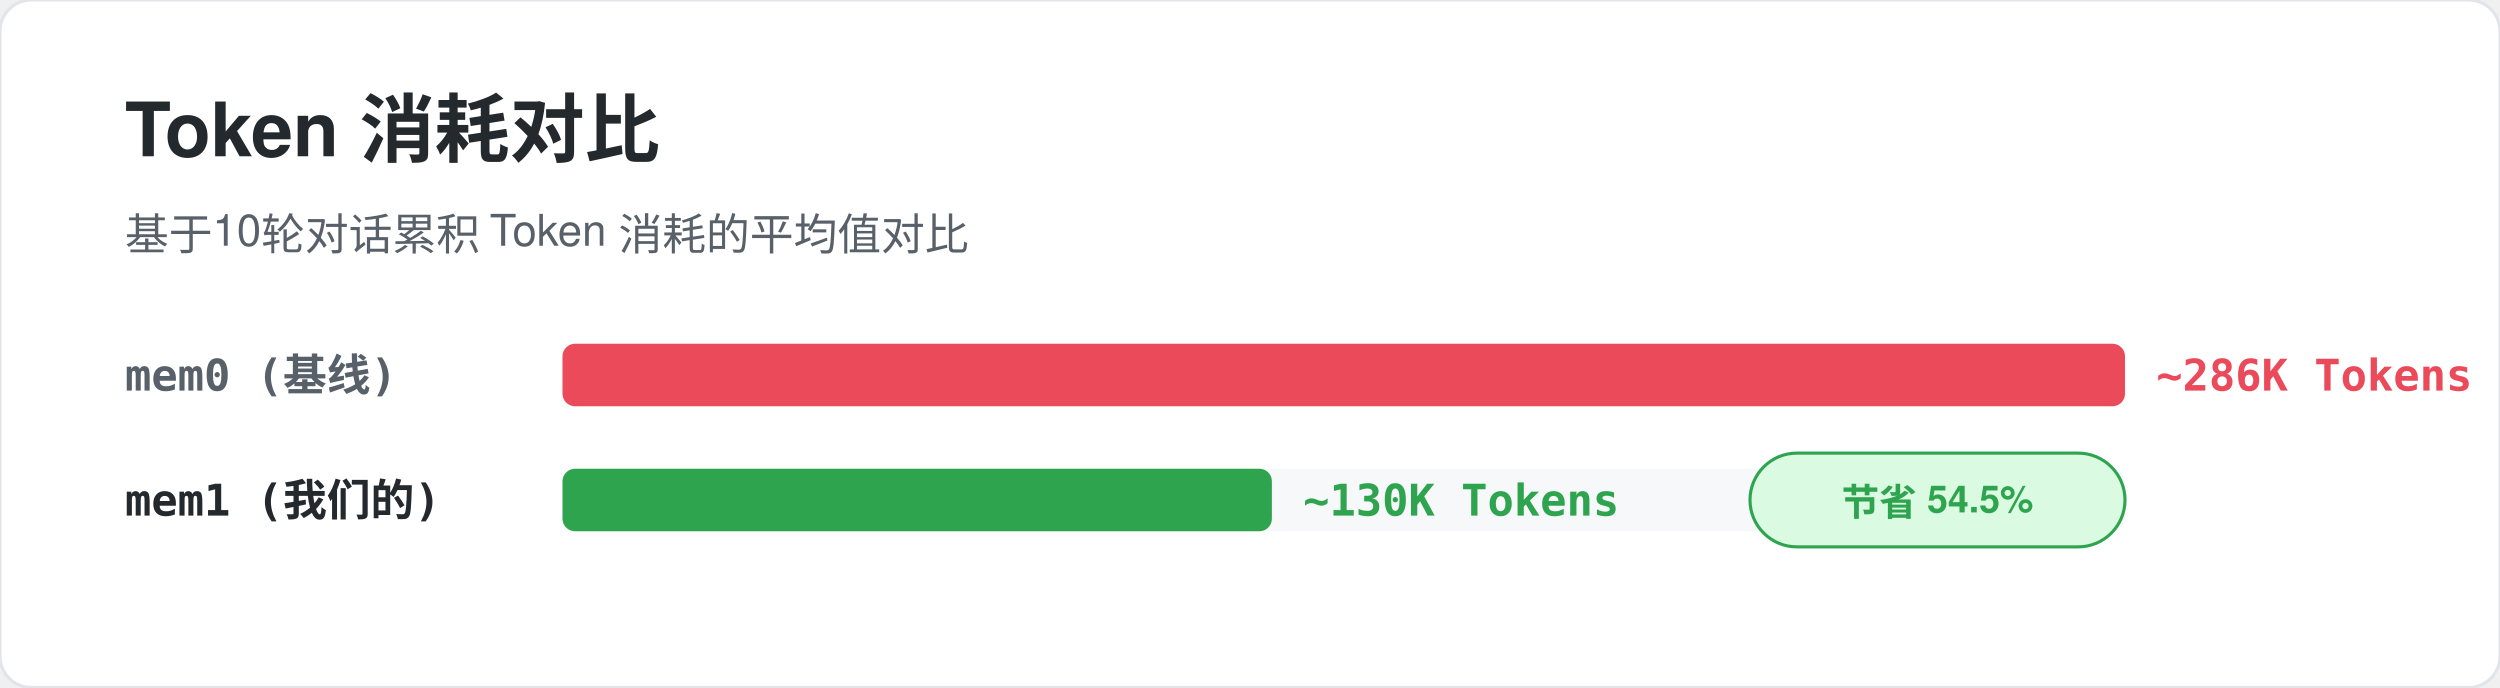
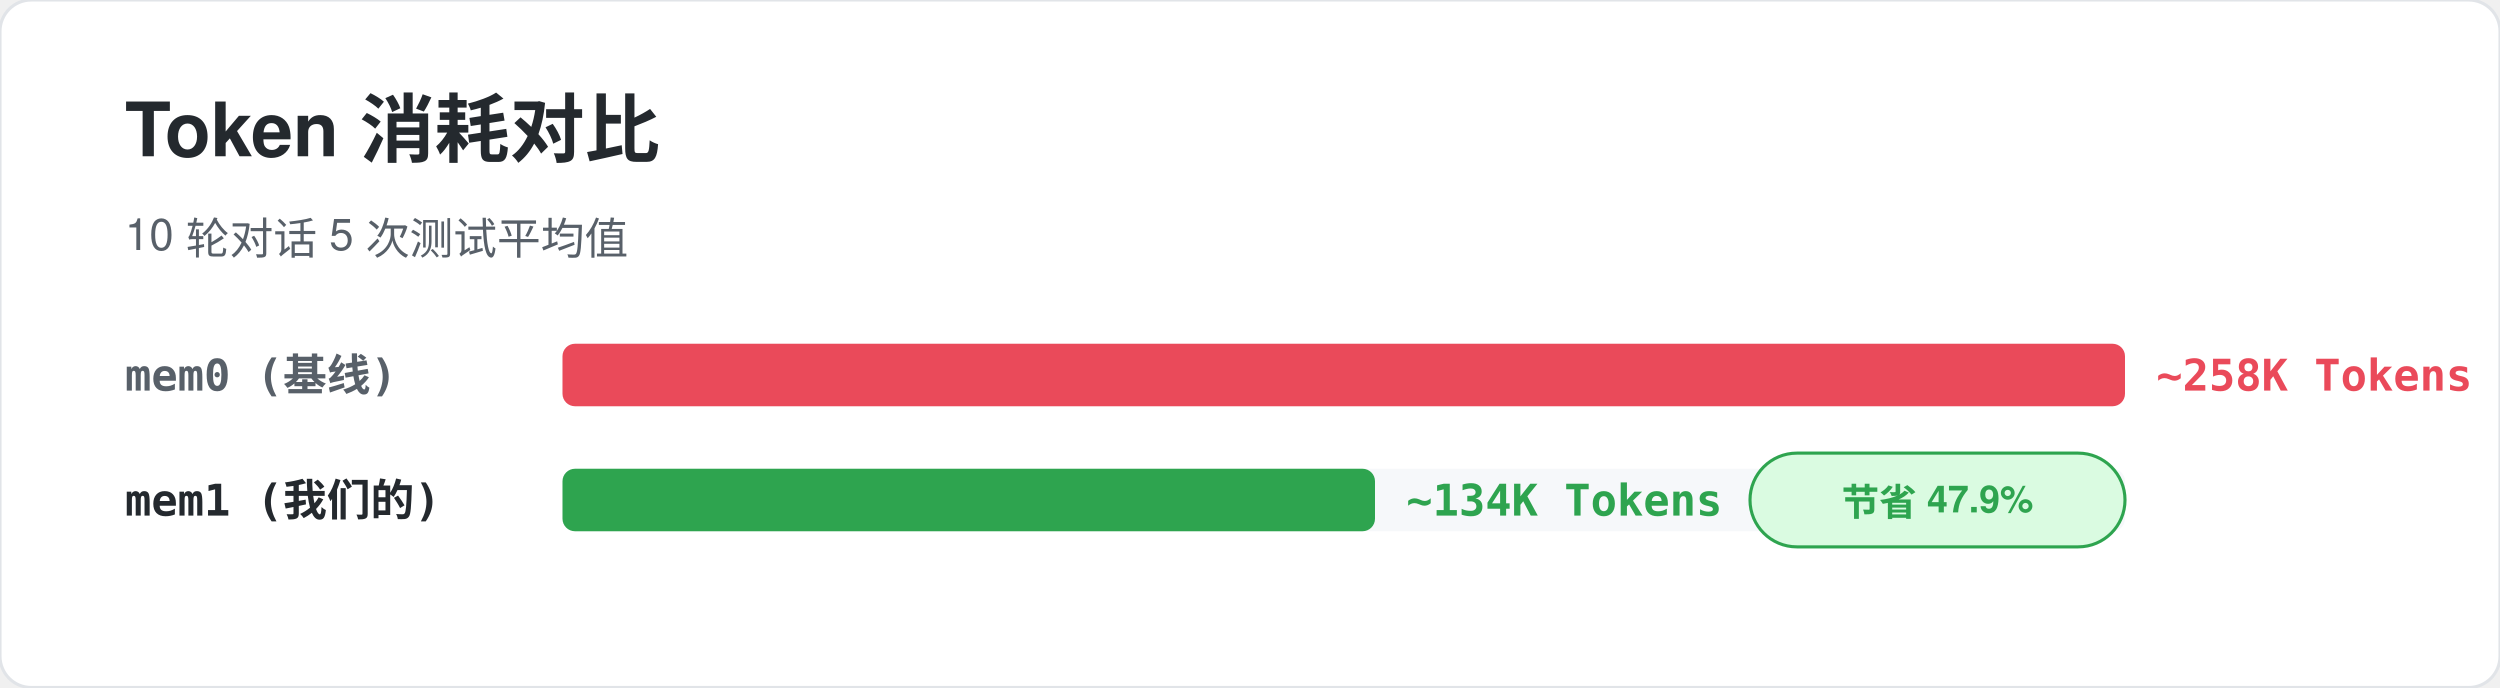
<svg xmlns="http://www.w3.org/2000/svg" width="800" height="220" viewBox="0 0 800 220">
  <rect width="100%" height="100%" fill="#ffffff" rx="10" ry="10" stroke="#e1e4e8" stroke-width="1" />
  <text x="40" y="50" font-family="-apple-system, BlinkMacSystemFont, 'Segoe UI', Helvetica, Arial, sans-serif" font-size="24" font-weight="bold" fill="#24292e">
    Token 消耗对比
  </text>
  <text x="40" y="80" font-family="-apple-system, BlinkMacSystemFont, 'Segoe UI', Helvetica, Arial, sans-serif" font-size="14" fill="#586069">
-     基于10轮对话累积 Token 消耗的平均值对比
+     10 轮对话 5 次测试平均值
  </text>
  <g transform="translate(40, 110)">
    <text x="0" y="15" font-family="monospace" font-size="14" font-weight="600" fill="#586069">mem0 (基线)</text>
    <rect x="140" y="0" width="500" height="20" rx="4" fill="#f6f8fa" />
    <rect x="140" y="0" width="500" height="20" rx="4" fill="#ea4a5a" />
-     <text x="650" y="15" font-family="monospace" font-size="14" font-weight="bold" fill="#ea4a5a">~286K Tokens</text>
+     <text x="650" y="15" font-family="monospace" font-size="14" font-weight="bold" fill="#ea4a5a">~258K Tokens</text>
  </g>
  <g transform="translate(40, 150)">
    <text x="0" y="15" font-family="monospace" font-size="14" font-weight="600" fill="#24292e">mem1 (我们的)</text>
    <rect x="140" y="0" width="500" height="20" rx="4" fill="#f6f8fa" />
-     <rect x="140" y="0" width="227" height="20" rx="4" fill="#2ea44f" />
-     <text x="377" y="15" font-family="monospace" font-size="14" font-weight="bold" fill="#2ea44f">~130K Tokens</text>
+     <rect x="140" y="0" width="260" height="20" rx="4" fill="#2ea44f" />
+     <text x="410" y="15" font-family="monospace" font-size="14" font-weight="bold" fill="#2ea44f">~134K Tokens</text>
    <rect x="520" y="-5" width="120" height="30" rx="15" fill="#dafbe1" stroke="#2ea44f" stroke-width="1" />
-     <text x="580" y="15" text-anchor="middle" font-family="-apple-system, BlinkMacSystemFont, 'Segoe UI', Helvetica, Arial, sans-serif" font-size="12" font-weight="bold" fill="#2ea44f">节省 54.5%</text>
+     <text x="580" y="15" text-anchor="middle" font-family="-apple-system, BlinkMacSystemFont, 'Segoe UI', Helvetica, Arial, sans-serif" font-size="12" font-weight="bold" fill="#2ea44f">节省 47.9%</text>
  </g>
</svg>
